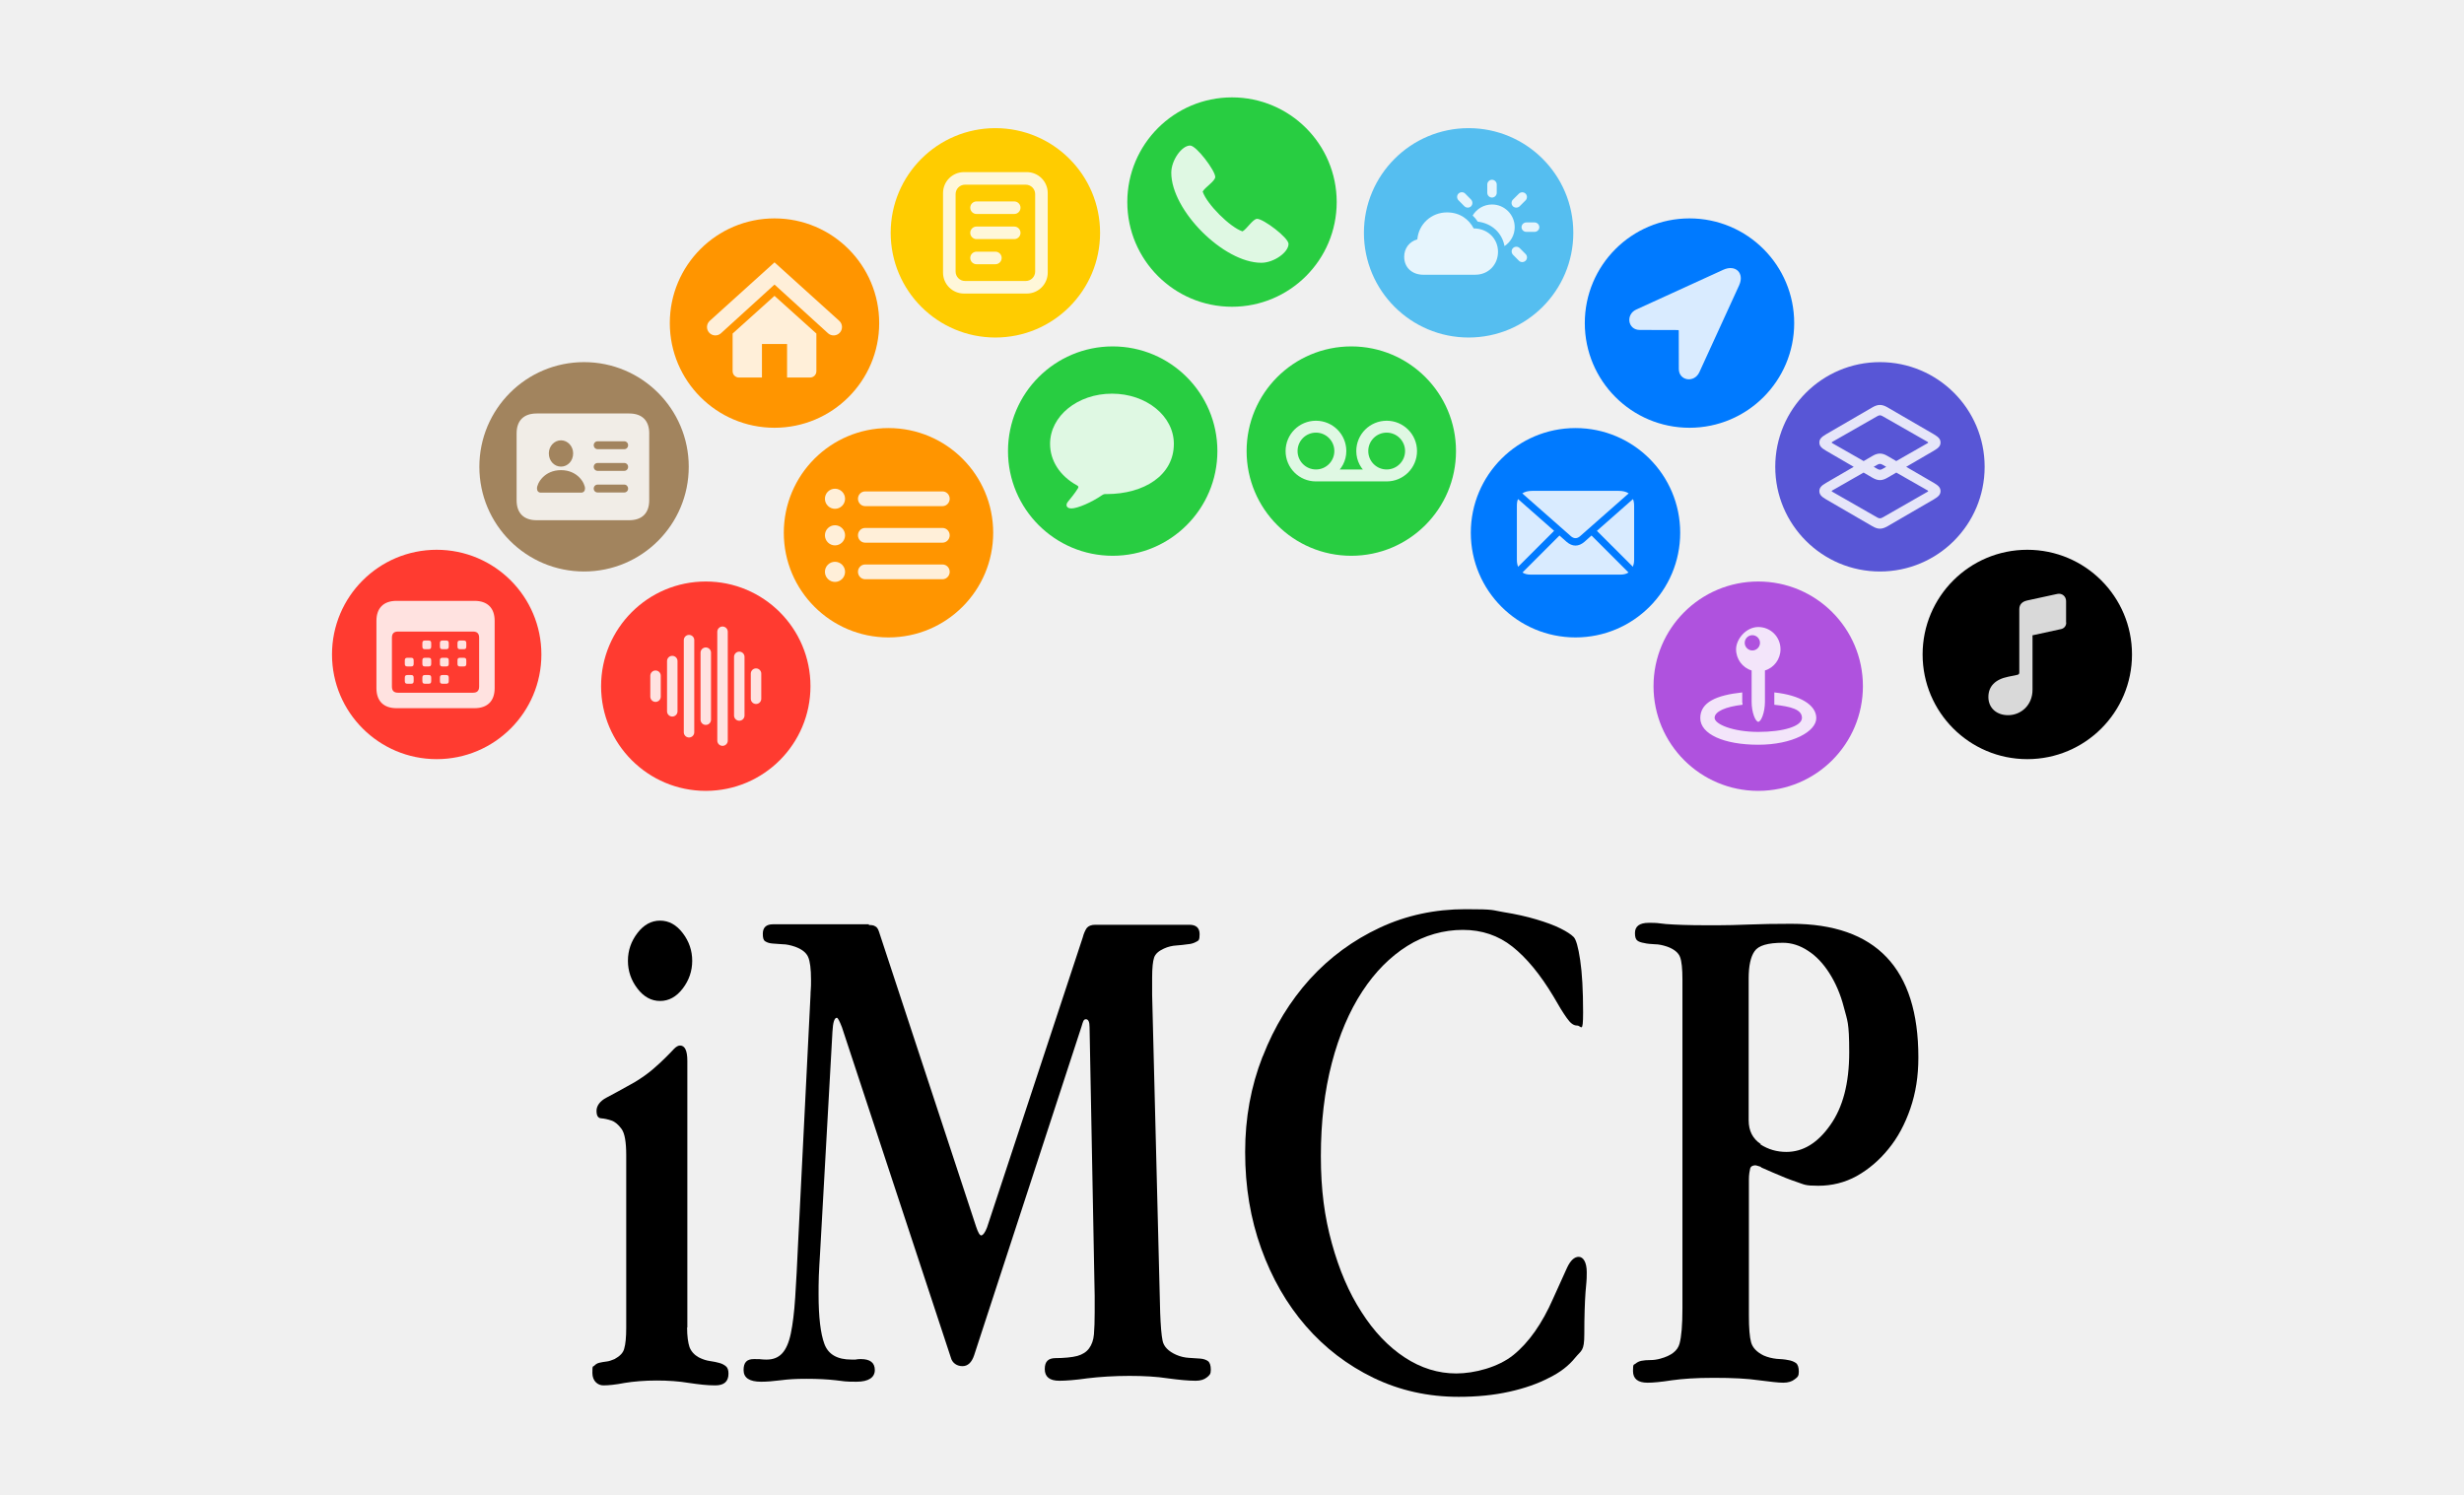
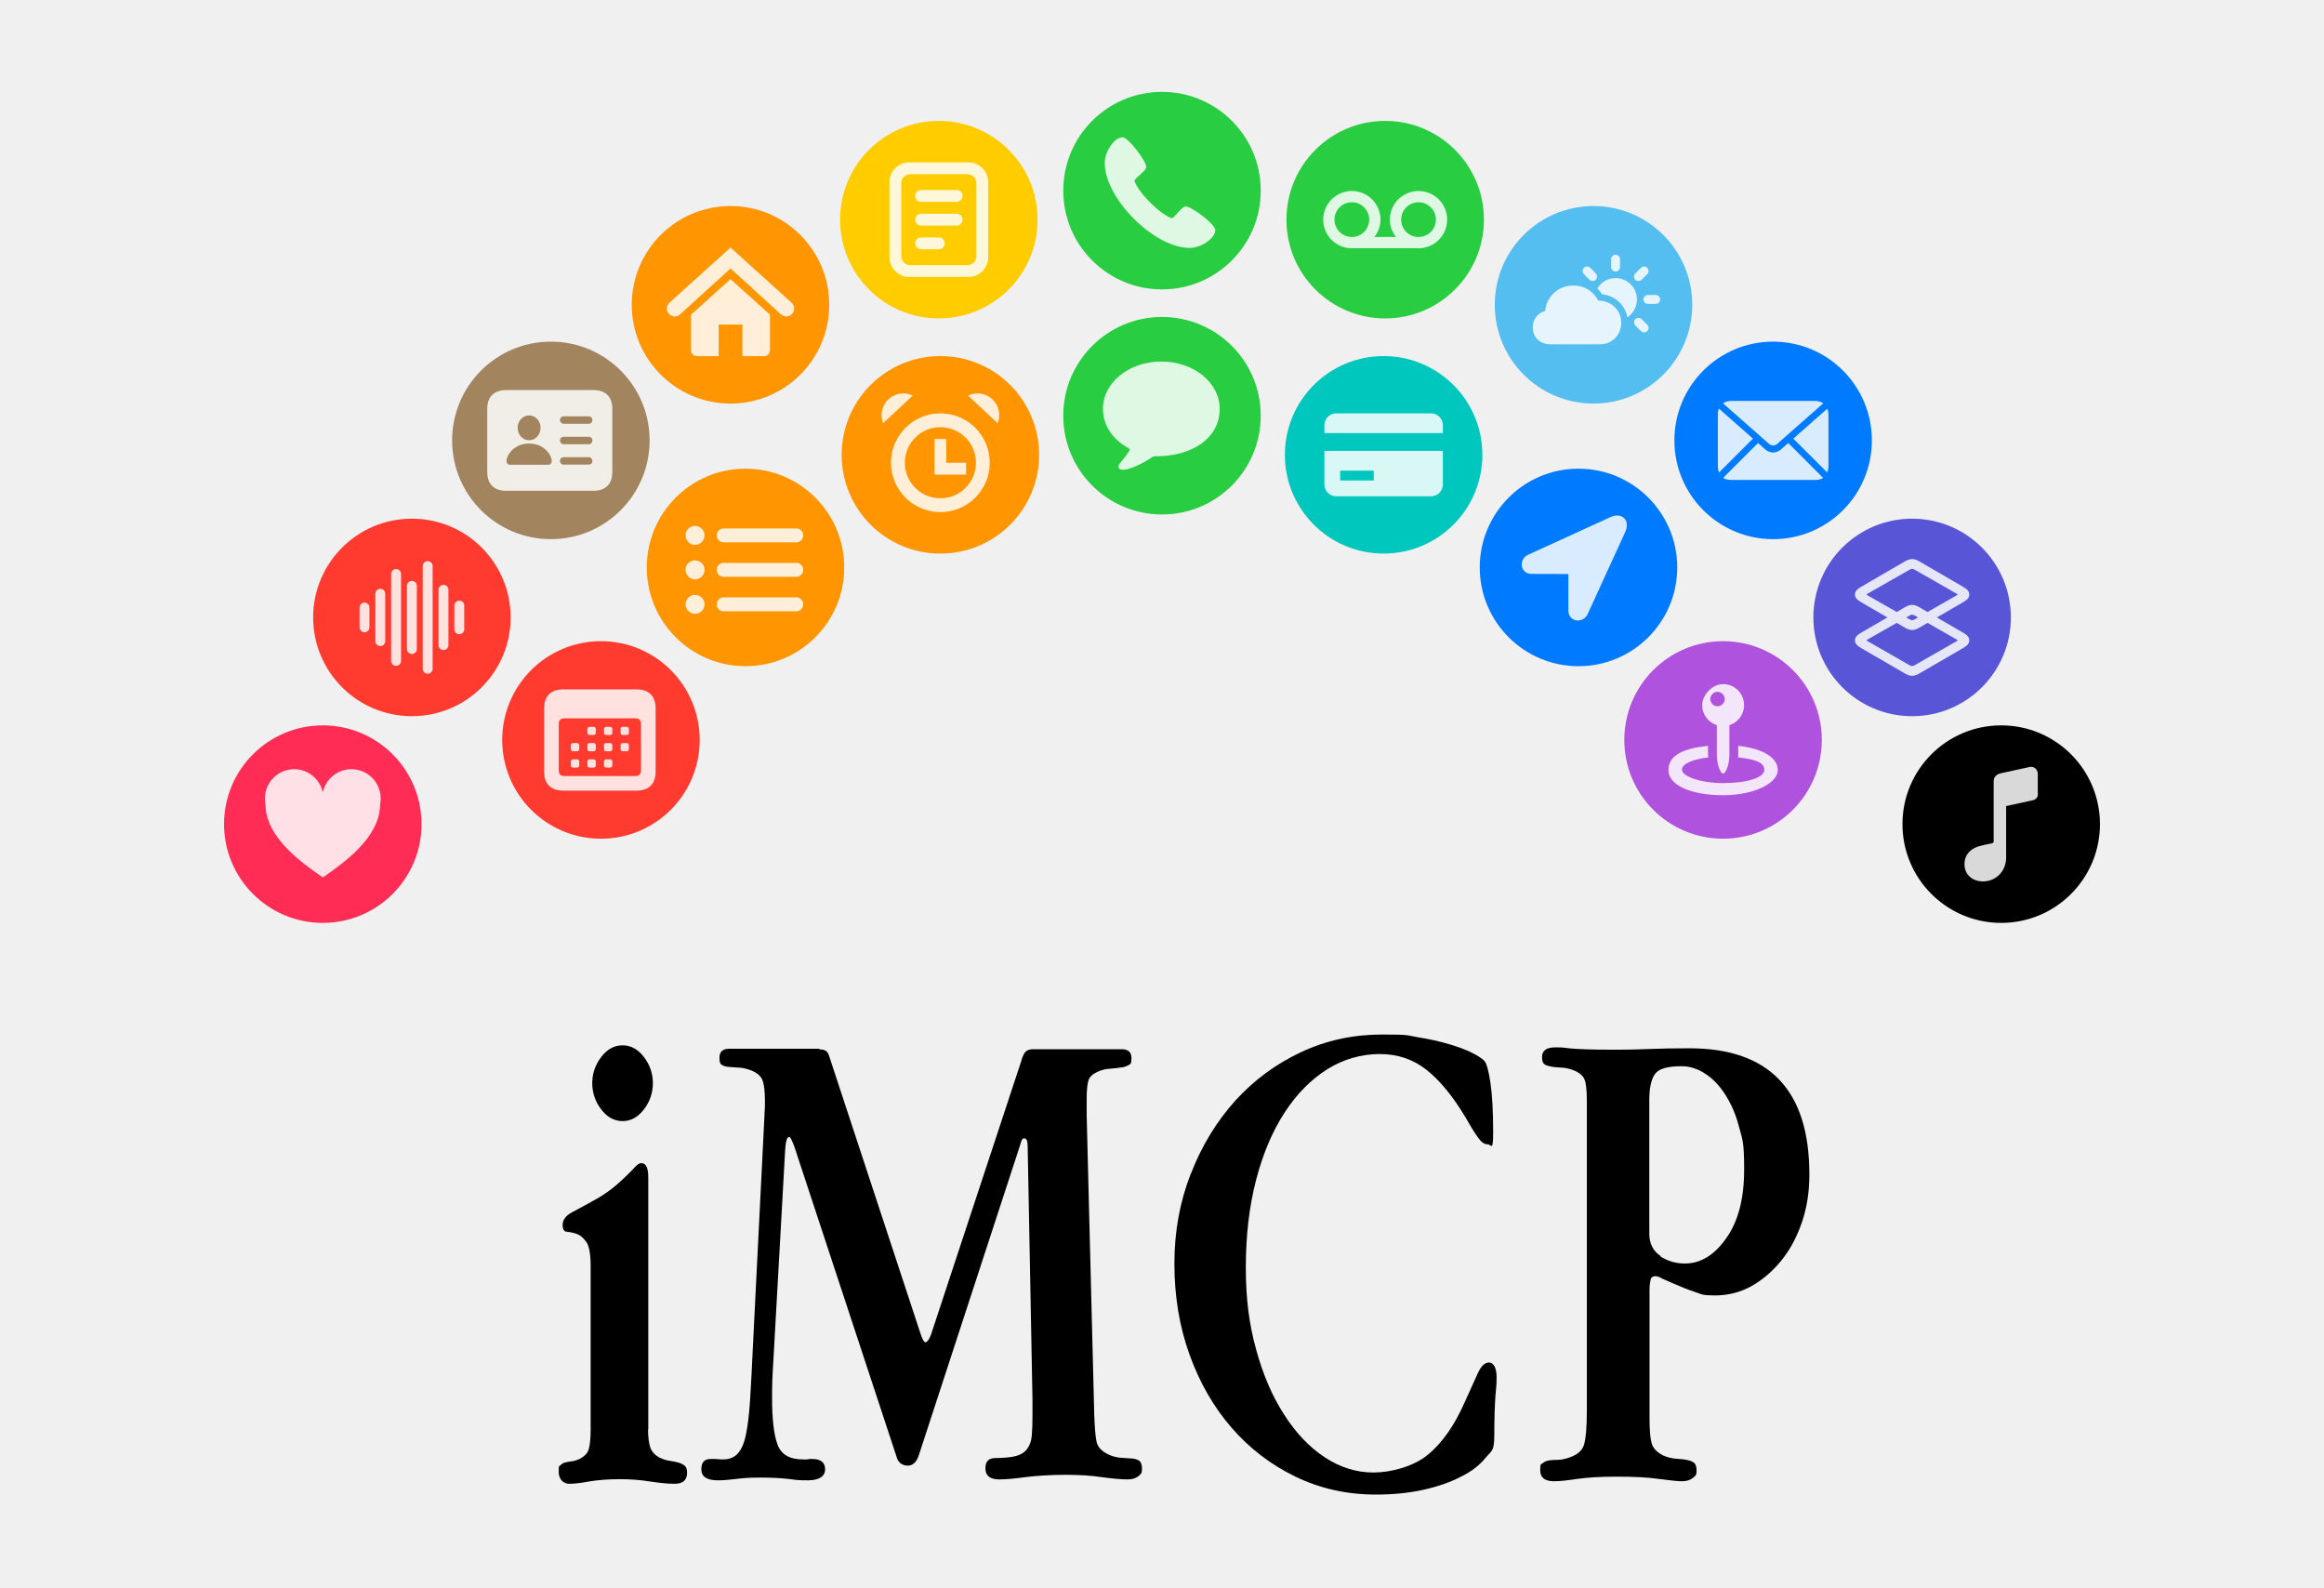
- <svg xmlns="http://www.w3.org/2000/svg" viewBox="0 0 1012 614">
-   <g fill="#000" transform="translate(0 62.855)">
+ <svg xmlns="http://www.w3.org/2000/svg" viewBox="0 0 1012 691">
+   <g fill="#000" transform="translate(0 139.817)">
    <path d="M282.2,482.4c0,3.6.4,6.3,1,8.1.7,1.8,2,3.2,3.8,4.2,1.6.8,3.1,1.3,4.6,1.5s2.8.5,3.9.8,2,.8,2.7,1.4,1,1.6,1,3c0,3.2-1.8,4.8-5.4,4.8s-6.6-.4-10.8-1c-4.2-.7-8.6-1-13.4-1s-9.5.4-13.1,1c-3.6.7-6.5,1-8.7,1s-4.5-1.7-4.5-5.1.2-2.4.8-3,1.2-1,2.1-1.2c.9-.2,1.9-.4,2.9-.5s2.1-.5,3.3-1c2.2-1.2,3.6-2.6,4-4.4.5-1.7.8-4.5.8-8.5v-70.8c0-5.4-.6-9-1.9-10.8s-2.7-3-4.2-3.5-2.9-.8-4.2-.9-1.9-1.1-1.9-3.1,1.4-4,4.1-5.4,6.5-3.5,11.5-6.3c3-1.8,5.5-3.6,7.6-5.4,2.1-1.8,3.8-3.4,5.2-4.8,1.4-1.4,2.5-2.5,3.4-3.5.9-.9,1.7-1.4,2.5-1.4,2,0,3,2.1,3,6.3v109.5ZM280.4,320.4c2.6,3.4,3.9,7.2,3.9,11.4s-1.3,8-3.9,11.4-5.7,5.1-9.3,5.1-6.7-1.7-9.3-5.1c-2.6-3.4-3.9-7.2-3.9-11.4s1.3-8,3.9-11.4,5.7-5.1,9.3-5.1,6.7,1.7,9.3,5.1Z" />
    <path d="M356.9,317.1c1,0,1.9.1,2.5.5.7.3,1.2,1,1.6,2.2l39.9,121.2c.8,2.4,1.5,3.6,2.1,3.6s1.6-1.1,2.4-3.3l39.3-119.1c.4-1.6,1-2.9,1.6-3.8.7-.9,1.9-1.4,3.5-1.4h38.7c2.8,0,4.2,1.3,4.2,3.9s-.5,2.6-1.4,3.1-2,.9-3.5,1c-1.4.2-3,.4-4.6.5-1.7.1-3.5.5-5.2,1.3-2.2,1-3.5,2.2-4,3.7-.5,1.5-.8,4.2-.8,8.2v7.1l3.3,130.5c.2,5.4.5,9.2,1,11.6.5,2.4,2.4,4.3,5.5,5.7,1.8.8,3.6,1.2,5.4,1.3s3.4.2,4.6.3c1.3.1,2.4.5,3.1,1,.8.6,1.2,1.8,1.2,3.6s-.5,2.2-1.6,3.1-2.6,1.4-4.6,1.4c-3.2,0-7-.4-11.5-1-4.5-.7-9.8-1-15.8-1s-12.4.4-17.2,1c-4.9.7-8.8,1-11.5,1-4,0-6-1.6-6-4.8s1.5-4.5,4.5-4.5,6.8-.3,8.9-.9c2.1-.6,3.7-1.6,4.8-3.1,1.1-1.5,1.8-3.4,2-5.8s.3-5.4.3-8.9v-6.9l-2.1-110.3c0-2.2-.5-3.3-1.5-3.3s-1.2,1-1.8,3l-44.1,135c-1,3-2.6,4.5-4.8,4.5s-4.2-1.2-4.8-3.6l-44.7-135.6c-1-2.6-1.7-3.9-2.1-3.9-1,0-1.6,1.9-1.8,5.7l-5.1,91.2c-.2,3.4-.4,6.5-.5,9.2-.1,2.8-.1,5.3-.1,7.5,0,9.3.8,16.1,2.4,20.4,1.6,4.3,5.3,6.4,11.1,6.4s1.2,0,1.8-.1c.6-.1,1.3-.1,2.1-.1,3.8,0,5.7,1.5,5.7,4.5s-2.5,4.8-7.5,4.8-5-.2-8.5-.6-7.5-.6-12.1-.6-7.5.2-10.6.6-5.8.6-8,.6c-4.8,0-7.2-1.6-7.2-4.8s1.4-4.5,4.2-4.5,2.2,0,3.1.1,1.6.1,2.2.1c2.6,0,4.7-.8,6.3-2.5,1.6-1.7,2.8-4.4,3.6-8.2.8-3.8,1.4-8.7,1.8-14.8s.8-13.5,1.2-22.5l5.1-101.9c0-.4,0-1.1.1-2.1s.1-2.3.1-3.9c0-4.6-.4-7.7-1.2-9.5-.8-1.8-2.6-3.2-5.4-4.2-1.8-.6-3.5-1-5.1-1-1.6-.1-3-.2-4.2-.3-1.2-.1-2.1-.4-2.9-.9s-1-1.5-1-3.1c0-2.6,1.4-3.9,4.2-3.9h39.3Z" />
    <path d="M518.7,370.9c4.7-12.1,11.2-22.6,19.3-31.6,8.2-9,17.8-16,28.7-21.1s22.7-7.6,35.2-7.6,10.6.4,15.6,1.2,9.5,1.8,13.5,3,7.3,2.4,9.9,3.7c2.6,1.3,4.4,2.5,5.4,3.5s1.9,4.1,2.7,9.5c.8,5.3,1.2,12.5,1.2,21.5s-.8,5.4-2.4,5.4-2.8-1-4.3-3.1-3.3-5-5.5-8.9c-5.4-9-11-15.8-16.8-20.4s-12.6-6.9-20.4-6.9-15.8,2.2-22.8,6.6c-7,4.4-13.2,10.6-18.5,18.7s-9.5,17.9-12.5,29.4-4.5,24.2-4.5,38.2,1.5,24.9,4.5,35.8,7,20.3,12.2,28.3c5.1,8,11,14.2,17.7,18.6s13.8,6.6,21.2,6.6,17.2-2.5,23.5-7.6,11.8-12.9,16.3-23.2c2.4-5.4,4.3-9.6,5.7-12.6s3-4.5,4.8-4.5,3.3,2.1,3.3,6.3-.2,4-.5,8.2-.5,10-.5,17.2-1.2,6.6-3.8,9.8-6,5.9-10.7,8.2c-4.6,2.4-10,4.3-16.3,5.7-6.3,1.4-13.2,2.1-20.8,2.1-12.6,0-24.2-2.6-35-7.8-10.7-5.2-20-12.3-27.8-21.3s-13.9-19.6-18.3-31.8c-4.4-12.2-6.6-25.4-6.6-39.6s2.4-27,7.1-39.1h0Z" />
    <path d="M723.1,416.4c-1.2-.4-1.9-.6-2.1-.6-1.2,0-2,.5-2.2,1.4s-.5,2.4-.5,4.4v55.9c0,5.2.3,8.9.9,11,.6,2.2,2.3,4,5.1,5.4,1.8.8,3.6,1.2,5.4,1.4,1.8.1,3.3.2,4.7.5,1.3.2,2.3.6,3.2,1.2.8.6,1.2,1.8,1.2,3.6s-.5,2.2-1.7,3.1c-1.1.9-2.7,1.4-4.7,1.4s-5.3-.4-10-1c-4.7-.7-10.8-1-18.5-1s-12.8.4-17.2,1c-4.5.7-7.8,1-10,1-4,0-6-1.6-6-4.8s.3-2.4,1-3,1.5-1,2.5-1.2,2.2-.3,3.6-.3,2.8-.2,4.2-.6c4.4-1.2,7-3.2,7.8-6.1.8-2.9,1.2-7.7,1.2-14.5v-135.1c0-4.4-.3-7.5-1-9.3-.7-1.8-2.5-3.2-5.2-4.2-1.8-.6-3.5-1-5.2-1-1.7-.1-3.2-.2-4.3-.5-1.2-.2-2.2-.5-2.8-1-.7-.5-1-1.5-1-3.1,0-2.8,1.9-4.2,5.7-4.2s3.2.1,7,.5c3.9.3,9.5.5,16.7.5h4.8c3.4,0,7.6-.1,12.6-.3,5-.2,10.8-.3,17.4-.3,34.8,0,52.2,18.3,52.2,54.9c0,7.8-1.1,14.6-3.3,21s-5.2,12-9,16.6c-3.8,4.7-8.2,8.4-13,11.1-4.9,2.7-10.2,4-15.8,4s-5.7-.5-8.7-1.5-6.3-2.3-9.9-3.9l-4.8-2.1h0ZM723,407.2c3.3,2.1,6.8,3.1,10.7,3.1,6.8,0,12.8-3.6,18-11,5.2-7.3,7.8-17.2,7.8-29.9s-.8-13-2.2-18.5-3.5-10.2-6-14.1-5.4-7-8.7-9.1c-3.3-2.2-6.8-3.3-10.3-3.3-6.2,0-10.1,1.1-11.7,3.5-1.6,2.3-2.4,6-2.4,11.2v58.2c0,4.4,1.7,7.6,5,9.8Z" />
  </g>
-   <svg version="1.1" viewBox="0 0 100 100" x="136.357" y="225.824" width="86" height="86">
+   <svg viewBox="0 0 100 100" x="97.561" y="315.817" width="86" height="86">
+     <circle fill="#ff2d55" cx="50" cy="50" r="50" />
+     <path fill="#fff" opacity=".85" d="M50,77C40,70 21,57 21,40a14.5,14.5 0 0 1 29-6a14.5,14.5 0 0 1 29,6C79,57 60,70 50,77Z" />
+   </svg>
+   <svg version="1.1" viewBox="0 0 100 100" x="218.686" y="279.165" width="86" height="86">
    <circle fill="#FF3B30" cx="50" cy="50" r="50" />
    <g fill="#fff" fill-opacity="0.85">
      <path d="M30.83,75.66h37.23c6.18,0,9.62-3.42,9.62-9.56v-32.15c0-6.14-3.44-9.55-9.62-9.55H30.83c-6.17,0-9.61,3.4-9.61,9.55v32.15c0,6.15,3.44,9.56,9.61,9.56ZM31.52,68.27c-1.92,0-2.9-.9-2.9-2.94v-23.34c0-2.03.99-2.93,2.9-2.93h35.83c1.91,0,2.92.89,2.92,2.93v23.34c0,2.05-1.01,2.94-2.92,2.94H31.52ZM44.49,47.49h1.55c1,0,1.34-.31,1.34-1.3v-1.55c0-.99-.34-1.3-1.34-1.3h-1.55c-.99,0-1.33.31-1.33,1.3v1.55c0,.99.34,1.3,1.33,1.3ZM52.86,47.49h1.57c.99,0,1.33-.31,1.33-1.3v-1.55c0-.99-.34-1.3-1.33-1.3h-1.57c-.98,0-1.32.31-1.32,1.3v1.55c0,.99.34,1.3,1.32,1.3ZM61.25,47.49h1.57c.98,0,1.32-.31,1.32-1.3v-1.55c0-.99-.35-1.3-1.32-1.3h-1.57c-.98,0-1.32.31-1.32,1.3v1.55c0,.99.35,1.3,1.32,1.3ZM36.11,55.73h1.57c.98,0,1.32-.31,1.32-1.28v-1.57c0-.99-.35-1.3-1.32-1.3h-1.57c-.98,0-1.34.31-1.34,1.3v1.57c0,.98.36,1.28,1.34,1.28ZM44.49,55.73h1.55c1,0,1.34-.31,1.34-1.28v-1.57c0-.99-.34-1.3-1.34-1.3h-1.55c-.99,0-1.33.31-1.33,1.3v1.57c0,.98.34,1.28,1.33,1.28ZM52.86,55.73h1.57c.99,0,1.33-.31,1.33-1.28v-1.57c0-.99-.34-1.3-1.33-1.3h-1.57c-.98,0-1.32.31-1.32,1.3v1.57c0,.98.34,1.28,1.32,1.28ZM61.25,55.73h1.57c.98,0,1.32-.31,1.32-1.28v-1.57c0-.99-.35-1.3-1.32-1.3h-1.57c-.98,0-1.32.31-1.32,1.3v1.57c0,.98.35,1.28,1.32,1.28ZM36.11,63.99h1.57c.98,0,1.32-.32,1.32-1.3v-1.57c0-.99-.35-1.3-1.32-1.3h-1.57c-.98,0-1.34.31-1.34,1.3v1.57c0,.98.36,1.3,1.34,1.3ZM44.49,63.99h1.55c1,0,1.34-.32,1.34-1.3v-1.57c0-.99-.34-1.3-1.34-1.3h-1.55c-.99,0-1.33.31-1.33,1.3v1.57c0,.98.34,1.3,1.33,1.3ZM52.86,63.99h1.57c.99,0,1.33-.32,1.33-1.3v-1.57c0-.99-.34-1.3-1.33-1.3h-1.57c-.98,0-1.32.31-1.32,1.3v1.57c0,.98.34,1.3,1.32,1.3Z" />
    </g>
  </svg>
-   <svg viewBox="0 0 100 100" x="246.874" y="238.855" width="86" height="86">
+   <svg viewBox="0 0 100 100" x="136.357" y="225.824" width="86" height="86">
    <circle fill="#ff3b30" cx="50" cy="50" r="50" />
    <g stroke="#fff" stroke-opacity="0.85" stroke-width="5" stroke-linecap="round">
      <path d="M26 45V55M34 38V62M42 28V72M50 34V66M58 24V76M66 36V64M74 44V56" />
    </g>
  </svg>
  <svg version="1.1" viewBox="0 0 100 100" x="196.879" y="148.745" width="86" height="86">
    <circle fill="#a2845e" cx="50" cy="50" r="50" />
    <g fill="#fff" fill-opacity="0.85">
      <path class="st1" d="M81.12,34.03v31.97c0,6.1-3.41,9.51-9.57,9.51H27.35c-6.14,0-9.56-3.4-9.56-9.51v-31.97c0-6.11,3.42-9.5,9.56-9.5h44.21c6.16,0,9.57,3.39,9.57,9.5ZM27.52,60.35c0,1.1.64,1.99,1.84,1.99h19.25c1.22,0,1.85-.89,1.85-1.99,0-2.48-3.49-8.76-11.47-8.76s-11.47,6.27-11.47,8.76ZM56.53,58.49c-1.11,0-1.91.84-1.91,1.91s.8,1.86,1.91,1.86h12.64c1.07,0,1.87-.8,1.87-1.86s-.8-1.91-1.87-1.91h-12.64ZM56.53,48.17c-1.11,0-1.91.82-1.91,1.86s.8,1.91,1.91,1.91h12.64c1.07,0,1.87-.84,1.87-1.91s-.8-1.86-1.87-1.86h-12.64ZM33.18,43.58c0,3.62,2.61,6.33,5.8,6.33,3.21,0,5.81-2.71,5.81-6.33,0-3.41-2.6-6.23-5.81-6.23s-5.8,2.82-5.8,6.23ZM56.53,37.81c-1.11,0-1.91.82-1.91,1.87s.8,1.91,1.91,1.91h12.64c1.07,0,1.87-.84,1.87-1.91s-.8-1.87-1.87-1.87h-12.64Z" />
    </g>
  </svg>
-   <svg version="1.1" viewBox="0 0 100 100" x="321.918" y="175.828" width="86" height="86">
+   <svg version="1.1" viewBox="0 0 100 100" x="281.637" y="204.057" width="86" height="86">
    <circle fill="#ff9500" cx="50" cy="50" r="50" />
    <g fill="#fff" fill-opacity=".85">
      <path d="M38.83,72.2h36.98c1.91,0,3.42-1.64,3.42-3.53s-1.48-3.51-3.42-3.51h-36.98c-1.92,0-3.41,1.62-3.41,3.51s1.51,3.53,3.41,3.53Z" />
      <path d="M24.44,73.49c2.65,0,4.82-2.17,4.82-4.82s-2.17-4.8-4.82-4.8-4.8,2.15-4.8,4.8,2.17,4.82,4.8,4.82Z" />
      <path d="M38.83,54.74h36.98c1.91,0,3.42-1.64,3.42-3.51s-1.48-3.52-3.42-3.52h-36.98c-1.92,0-3.41,1.62-3.41,3.52s1.51,3.51,3.41,3.51Z" />
      <path d="M24.44,56.04c2.65,0,4.82-2.17,4.82-4.82s-2.17-4.8-4.82-4.8-4.8,2.15-4.8,4.8,2.17,4.82,4.8,4.82Z" />
      <path d="M38.83,37.29h36.98c1.91,0,3.42-1.64,3.42-3.52s-1.48-3.51-3.42-3.51h-36.98c-1.92,0-3.41,1.62-3.41,3.51s1.51,3.52,3.41,3.52Z" />
      <path d="M24.44,38.57c2.65,0,4.82-2.15,4.82-4.8s-2.17-4.8-4.82-4.8-4.8,2.15-4.8,4.8,2.17,4.8,4.8,4.8Z" />
    </g>
  </svg>
  <svg viewBox="0 0 100 100" x="275.100" y="89.707" width="86" height="86">
    <circle fill="#ff9500" cx="50" cy="50" r="50" />
    <g fill="#fff" opacity=".85">
      <path d="M50,21 81,49a4,4 0 0 1-5.4,5.9L50,31.6 24.4,54.9A4,4 0 0 1 19,49Z" />
      <path fill-rule="evenodd" d="M50,37 70,55V73a3,3 0 0 1-3,3H33a3,3 0 0 1-3-3V55ZM44,60h12v16H44Z" />
    </g>
  </svg>
+   <svg viewBox="0 0 100 100" x="366.491" y="155.028" width="86" height="86">
+     <circle fill="#ff9500" cx="50" cy="50" r="50" />
+     <g fill="#fff" opacity=".85">
+       <path fill-rule="evenodd" d="M50,29a25,25 0 1 1 0,50a25,25 0 1 1 0-50ZM50,36a18,18 0 1 0 0,36a18,18 0 1 0 0-36Z" />
+       <path d="M47,42h6v12h10v6H47Z" />
+       <path d="M21,34a11,11 0 0 1 15-14ZM79,34a11,11 0 0 0-15-14Z" />
+     </g>
+   </svg>
  <svg viewBox="0 0 100 100" x="365.818" y="52.637" width="86" height="86">
    <circle fill="#ffcc00" cx="50" cy="50" r="50" />
    <g fill="#fff" fill-opacity="0.85">
      <path fill-rule="evenodd" d="M35,21h30a10,10,0,0,1,10,10v38a10,10,0,0,1-10,10h-30a10,10,0,0,1-10-10v-38a10,10,0,0,1,10-10ZM35.5,27h29a4.5,4.5,0,0,1,4.5,4.5v37a4.5,4.5,0,0,1-4.5,4.5h-29a4.5,4.5,0,0,1-4.5-4.5v-37a4.5,4.5,0,0,1,4.5-4.5Z" />
      <rect x="38" y="35" width="24" height="6" rx="3" />
      <rect x="38" y="47" width="24" height="6" rx="3" />
      <rect x="38" y="59" width="15" height="6" rx="3" />
    </g>
  </svg>
-   <svg viewBox="0 0 100 100" x="414.000" y="142.290" width="86" height="86">
+   <svg viewBox="0 0 100 100" x="463.000" y="138.000" width="86" height="86">
    <circle fill="#28cd41" cx="50" cy="50" r="50" />
    <g fill="#fff" fill-opacity="0.85">
      <path d="M30.19,77.4c3.04,0,9.82-2.94,14.79-6.39.59-.4,1.01-.5,1.53-.5.3.01.53.02.7.02,17.63-.04,32-8.83,32-23.99,0-13.3-13.15-23.97-29.56-23.97s-29.56,10.67-29.56,23.97c0,7.9,4.52,15.26,12.9,19.86.63.34.75.71.46,1.29-1.56,2.6-3.8,5.19-4.83,6.48-1.36,1.68-.56,3.21,1.57,3.21Z" />
    </g>
  </svg>
  <svg viewBox="0 0 100 100" x="463.000" y="40.000" width="86" height="86">
    <circle fill="#28cd41" cx="50" cy="50" r="50" />
    <g fill="#fff" fill-opacity="0.85">
      <path d="M30,23c-4,0-9,7-9,13,0,18,25,43,43,43,6,0,13-5,13-9,0-3-12-12-15-12-2,0-5,5-7,6-6-2-17-13-19-19,1-2,6-5,6-7,0-3-9-15-12-15Z" />
    </g>
  </svg>
-   <svg viewBox="0 0 100 100" x="512.000" y="142.290" width="86" height="86">
+   <svg viewBox="0 0 100 100" x="560.182" y="52.637" width="86" height="86">
    <circle fill="#28cd41" cx="50" cy="50" r="50" />
    <g fill="#fff" stroke="#fff" stroke-width="22" stroke-linejoin="round" opacity="0.85">
      <path transform="translate(20.000 36.882) scale(0.12596)" d="M1.06581e-14 104.043C1.06581e-14 161.656 46.572 208.086 104.043 208.086L372.297 208.086C429.839 208.086 476.341 161.585 476.341 104.043C476.341 46.431 429.768 0 372.297 0C314.685 0 268.048 46.502 268.048 104.043C268.048 137.03 284.031 166.78 309.472 184.8L166.868 184.8C192.309 166.78 208.292 137.03 208.292 104.043C208.292 46.431 161.72 0 104.043 0C46.502 0 1.06581e-14 46.502 1.06581e-14 104.043ZM23.421 103.908C23.421 59.335 59.605 23.151 104.178 23.151C148.752 23.151 184.865 59.335 184.865 103.908C184.865 148.617 148.752 184.8 104.178 184.8C59.605 184.8 23.421 148.617 23.421 103.908ZM291.476 103.908C291.476 59.335 327.589 23.151 372.162 23.151C416.736 23.151 453.055 59.335 453.055 103.908C453.055 148.617 416.736 184.8 372.162 184.8C327.589 184.8 291.476 148.617 291.476 103.908Z" />
    </g>
  </svg>
-   <svg version="1.1" viewBox="0 0 100 100" x="560.182" y="52.637" width="86" height="86">
+   <svg viewBox="0 0 100 100" x="559.509" y="155.028" width="86" height="86">
+     <circle fill="#00c7be" cx="50" cy="50" r="50" />
+     <g fill="#fff" opacity=".85">
+       <path fill-rule="evenodd" d="M26,29H74a6,6 0 0 1 6,6V65a6,6 0 0 1-6,6H26a6,6 0 0 1-6-6V35a6,6 0 0 1 6-6ZM20,39V48H80V39ZM28,58v5H45v-5Z" />
+     </g>
+   </svg>
+   <svg version="1.1" viewBox="0 0 100 100" x="650.900" y="89.707" width="86" height="86">
    <circle fill="#55bef0" cx="50" cy="50" r="50" />
    <g fill="#fff" fill-opacity=".85">
      <path d="M74.42,57.32l2.79,2.8c.88.88.9,2.32.02,3.18-.87.87-2.36.91-3.21.02l-2.8-2.82c-.87-.91-.9-2.34-.02-3.21.87-.87,2.32-.86,3.21.02ZM72.01,47.29c0,3.77-1.94,7.1-4.87,9.04-1.12-6.3-6.15-10.91-12.76-11.67-.7-1.05-1.51-2.04-2.45-2.94,1.89-3.15,5.34-5.26,9.26-5.26,5.95,0,10.82,4.87,10.82,10.84ZM83.77,47.3c0,1.24-1.03,2.24-2.27,2.24h-3.94c-1.23,0-2.29-.99-2.29-2.24s1.06-2.27,2.29-2.27h3.94c1.24,0,2.27,1.03,2.27,2.27ZM77.2,31.29c.87.87.88,2.34-.01,3.21l-2.8,2.79c-.88.87-2.35.89-3.23.03-.87-.87-.87-2.35.03-3.22l2.81-2.79c.89-.89,2.33-.89,3.21-.03ZM48.37,31.28l2.78,2.82c.86.89.88,2.34.02,3.21-.87.87-2.32.86-3.22-.04l-2.78-2.81c-.86-.86-.89-2.31-.02-3.19.87-.87,2.37-.88,3.22,0ZM63.43,26.92v3.95c0,1.24-1.03,2.28-2.27,2.28s-2.25-1.05-2.25-2.28v-3.95c0-1.24,1.03-2.27,2.25-2.27s2.27,1.04,2.27,2.27Z" />
      <path d="M28.42,70.01h24.81c6.15,0,10.81-4.74,10.81-10.97s-4.91-11.15-11.61-11.15c-2.24-4.2-6.41-7.65-12.77-7.65-7.41,0-13.54,5.56-14.15,12.88-3.78,1.03-6.28,4.25-6.28,8.31,0,5.07,3.69,8.59,9.19,8.59Z" />
    </g>
  </svg>
-   <svg version="1.1" viewBox="0 0 100 100" x="650.900" y="89.707" width="86" height="86">
+   <svg version="1.1" viewBox="0 0 100 100" x="644.363" y="204.057" width="86" height="86">
    <circle fill="#007aff" cx="50" cy="50" r="50" />
    <g fill="#fff" fill-opacity="0.85">
      <path d="M26.24,53.28l18.31.05c.23,0,.32.09.32.31l.03,18.25c0,5.68,7.4,6.9,9.84,1.51l18.98-41.47c2.65-5.85-1.77-10.03-7.54-7.41l-41.58,19c-5.21,2.36-4.09,9.75,1.64,9.76Z" />
    </g>
  </svg>
-   <svg viewBox="0 0 100 100" x="604.082" y="175.828" width="86" height="86">
+   <svg viewBox="0 0 100 100" x="729.121" y="148.745" width="86" height="86">
    <circle fill="#007aff" cx="50" cy="50" r="50" />
    <g fill="#fff" fill-opacity="0.85">
      <path d="M49.99 52.58Q48.85 52.58 47.76 51.62L24.58 31.2Q26.43 30 29.29 30H70.71Q73.57 30 75.4 31.2L52.22 51.62Q51.15 52.58 49.99 52.58ZM22.6 66.25Q22.32 65.6 22.16 64.76Q22 63.92 22 62.81V37.19Q22 35.98 22.17 35.12Q22.35 34.27 22.56 33.92L39.78 49.09ZM28.59 70Q27.31 70 26.33 69.73Q25.34 69.45 24.69 68.98L42.35 51.32L45.74 54.34Q46.76 55.22 47.83 55.67Q48.9 56.13 49.99 56.13Q51.08 56.13 52.16 55.67Q53.24 55.22 54.26 54.34L57.65 51.32L75.31 68.98Q74.66 69.45 73.67 69.73Q72.69 70 71.41 70ZM77.4 66.25 60.22 49.09 77.44 33.92Q77.63 34.27 77.81 35.12Q78 35.98 78 37.19V62.81Q78 63.92 77.83 64.76Q77.65 65.6 77.4 66.25Z" />
    </g>
  </svg>
-   <svg viewBox="0 0 100 100" x="729.121" y="148.745" width="86" height="86">
+   <svg viewBox="0 0 100 100" x="789.643" y="225.824" width="86" height="86">
    <circle fill="#5856d6" cx="50" cy="50" r="50" />
    <g fill="#fff" fill-opacity="0.85" transform="translate(50 50) scale(0.58) translate(-62.33895 34.1361)">
      <path d="M62.334 16.811C64.314 16.811 66.211 16.168 68.574 14.81L106.744-7.354C110.703-9.686 112.217-11.448 112.217-14.144C112.217-16.778 110.703-18.593 106.744-20.873L68.574-43.047C66.211-44.446 64.314-45.038 62.334-45.038C60.364-45.038 58.467-44.446 56.104-43.047L17.935-20.873C13.975-18.593 12.461-16.778 12.461-14.144C12.461-11.448 13.975-9.686 17.935-7.354L56.104 14.81C58.467 16.168 60.364 16.811 62.334 16.811ZM62.334 8.274C61.628 8.274 61.006 8.087 60.187 7.621L23.031-13.653C22.78-13.758 22.655-13.873 22.655-14.144C22.655-14.353 22.78-14.468 23.031-14.625L60.187-35.847C61.006-36.314 61.628-36.552 62.334-36.552C63.039-36.552 63.672-36.314 64.491-35.847L101.648-14.625C101.898-14.468 102.023-14.353 102.023-14.144C102.023-13.873 101.898-13.758 101.648-13.653L64.491 7.621C63.672 8.087 63.039 8.274 62.334 8.274ZM62.334-23.183C64.314-23.183 66.211-23.816 68.574-25.174L106.744-47.399C110.703-49.68 112.217-51.442 112.217-54.128C112.217-56.824 110.703-58.576 106.744-60.919L68.574-83.082C66.211-84.44 64.314-85.083 62.334-85.083C60.364-85.083 58.467-84.44 56.104-83.082L17.935-60.919C13.975-58.576 12.461-56.824 12.461-54.128C12.461-51.442 13.975-49.68 17.935-47.399L56.104-25.174C58.467-23.816 60.364-23.183 62.334-23.183ZM62.334-31.72C61.628-31.72 61.006-31.959 60.187-32.425L23.031-53.648C22.78-53.752 22.655-53.919 22.655-54.128C22.655-54.389 22.78-54.514 23.031-54.619L60.187-75.841C61.006-76.308 61.628-76.546 62.334-76.546C63.039-76.546 63.672-76.308 64.491-75.841L101.648-54.619C101.898-54.514 102.023-54.389 102.023-54.128C102.023-53.919 101.898-53.752 101.648-53.648L64.491-32.425C63.672-31.959 63.039-31.72 62.334-31.72Z" />
    </g>
  </svg>
-   <svg version="1.1" viewBox="0 0 100 100" x="679.126" y="238.855" width="86" height="86">
+   <svg version="1.1" viewBox="0 0 100 100" x="707.314" y="279.165" width="86" height="86">
    <circle fill="#af52de" cx="50" cy="50" r="50" />
    <g fill="#fff" fill-opacity="0.85">
      <path d="M42.49,57.93v.94c-8.01.94-13.32,3.18-13.32,6.25s8.84,6.72,20.86,6.72,20.86-2.71,20.86-6.72-5.3-5.42-13.2-6.25v-5.89c12.14,1.3,20.04,5.89,20.04,12.26s-11.31,12.73-27.7,12.73-27.7-5.07-27.7-12.73,7.9-10.96,20.04-12.26v4.95h.12Z" />
      <path d="M60.64,32.35c0,4.71-3.06,8.84-7.43,10.14v14.97c0,5.19-1.89,9.55-3.18,9.55s-3.18-4.36-3.18-9.55v-14.97c-4.36-1.3-7.43-5.42-7.43-10.14s4.71-10.61,10.61-10.61,10.61,4.71,10.61,10.61ZM43.55,29.29c0,2,1.65,3.65,3.65,3.65s3.65-1.65,3.65-3.65-1.65-3.65-3.65-3.65-3.65,1.65-3.65,3.65h0Z" />
    </g>
  </svg>
-   <svg viewBox="0 0 100 100" x="789.643" y="225.824" width="86" height="86">
+   <svg viewBox="0 0 100 100" x="828.439" y="315.817" width="86" height="86">
    <circle fill="#000" cx="50" cy="50" r="50" />
    <g fill="#fff" fill-opacity="0.85">
      <path d="M68.52 34.73V24.53C68.52 22.21 66.56 20.6 64.31 21.09L49.96 24.21C47.51 24.74 46.18 26.17 46.18 28.35V58.45C46.21 59.22 45.93 59.57 45.33 59.71L40.81 60.65C34.6 61.92 31.41 65.28 31.41 70.34C31.41 75.49 35.27 79 40.81 79C46.98 79 52.49 74.23 52.49 66.86V41.54C52.49 40.7 52.24 40.91 53.05 40.73L66.07 37.89C67.61 37.57 68.59 36.35 68.59 34.8Z" />
    </g>
  </svg>
</svg>
